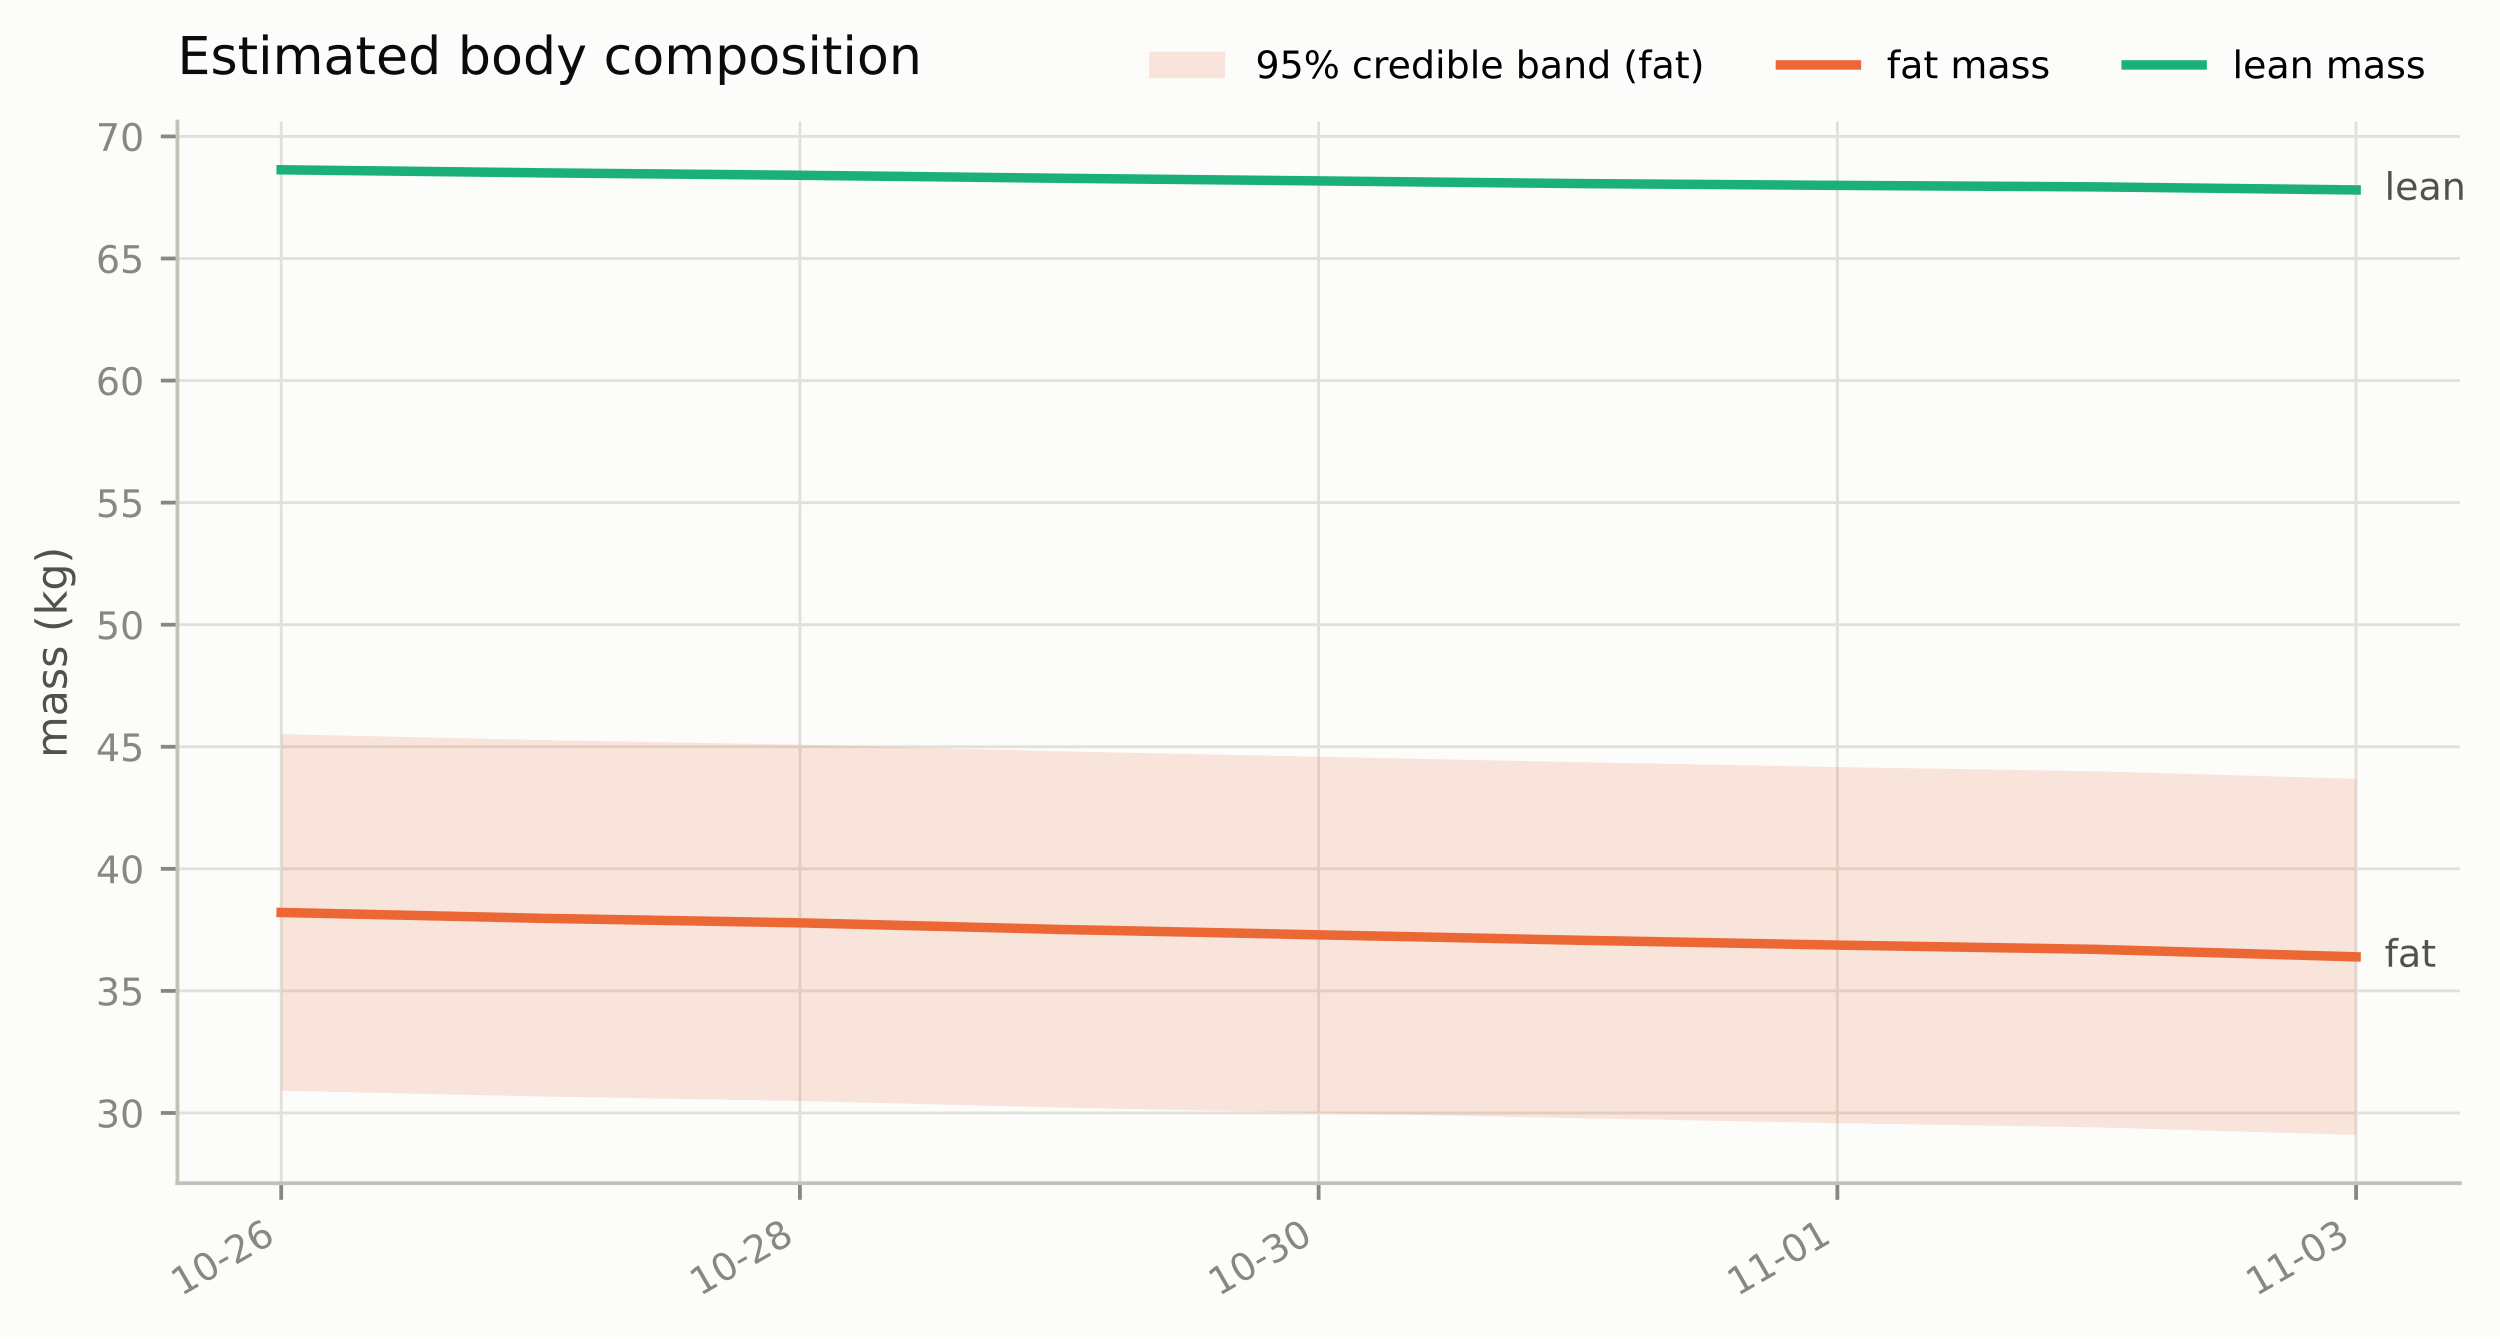
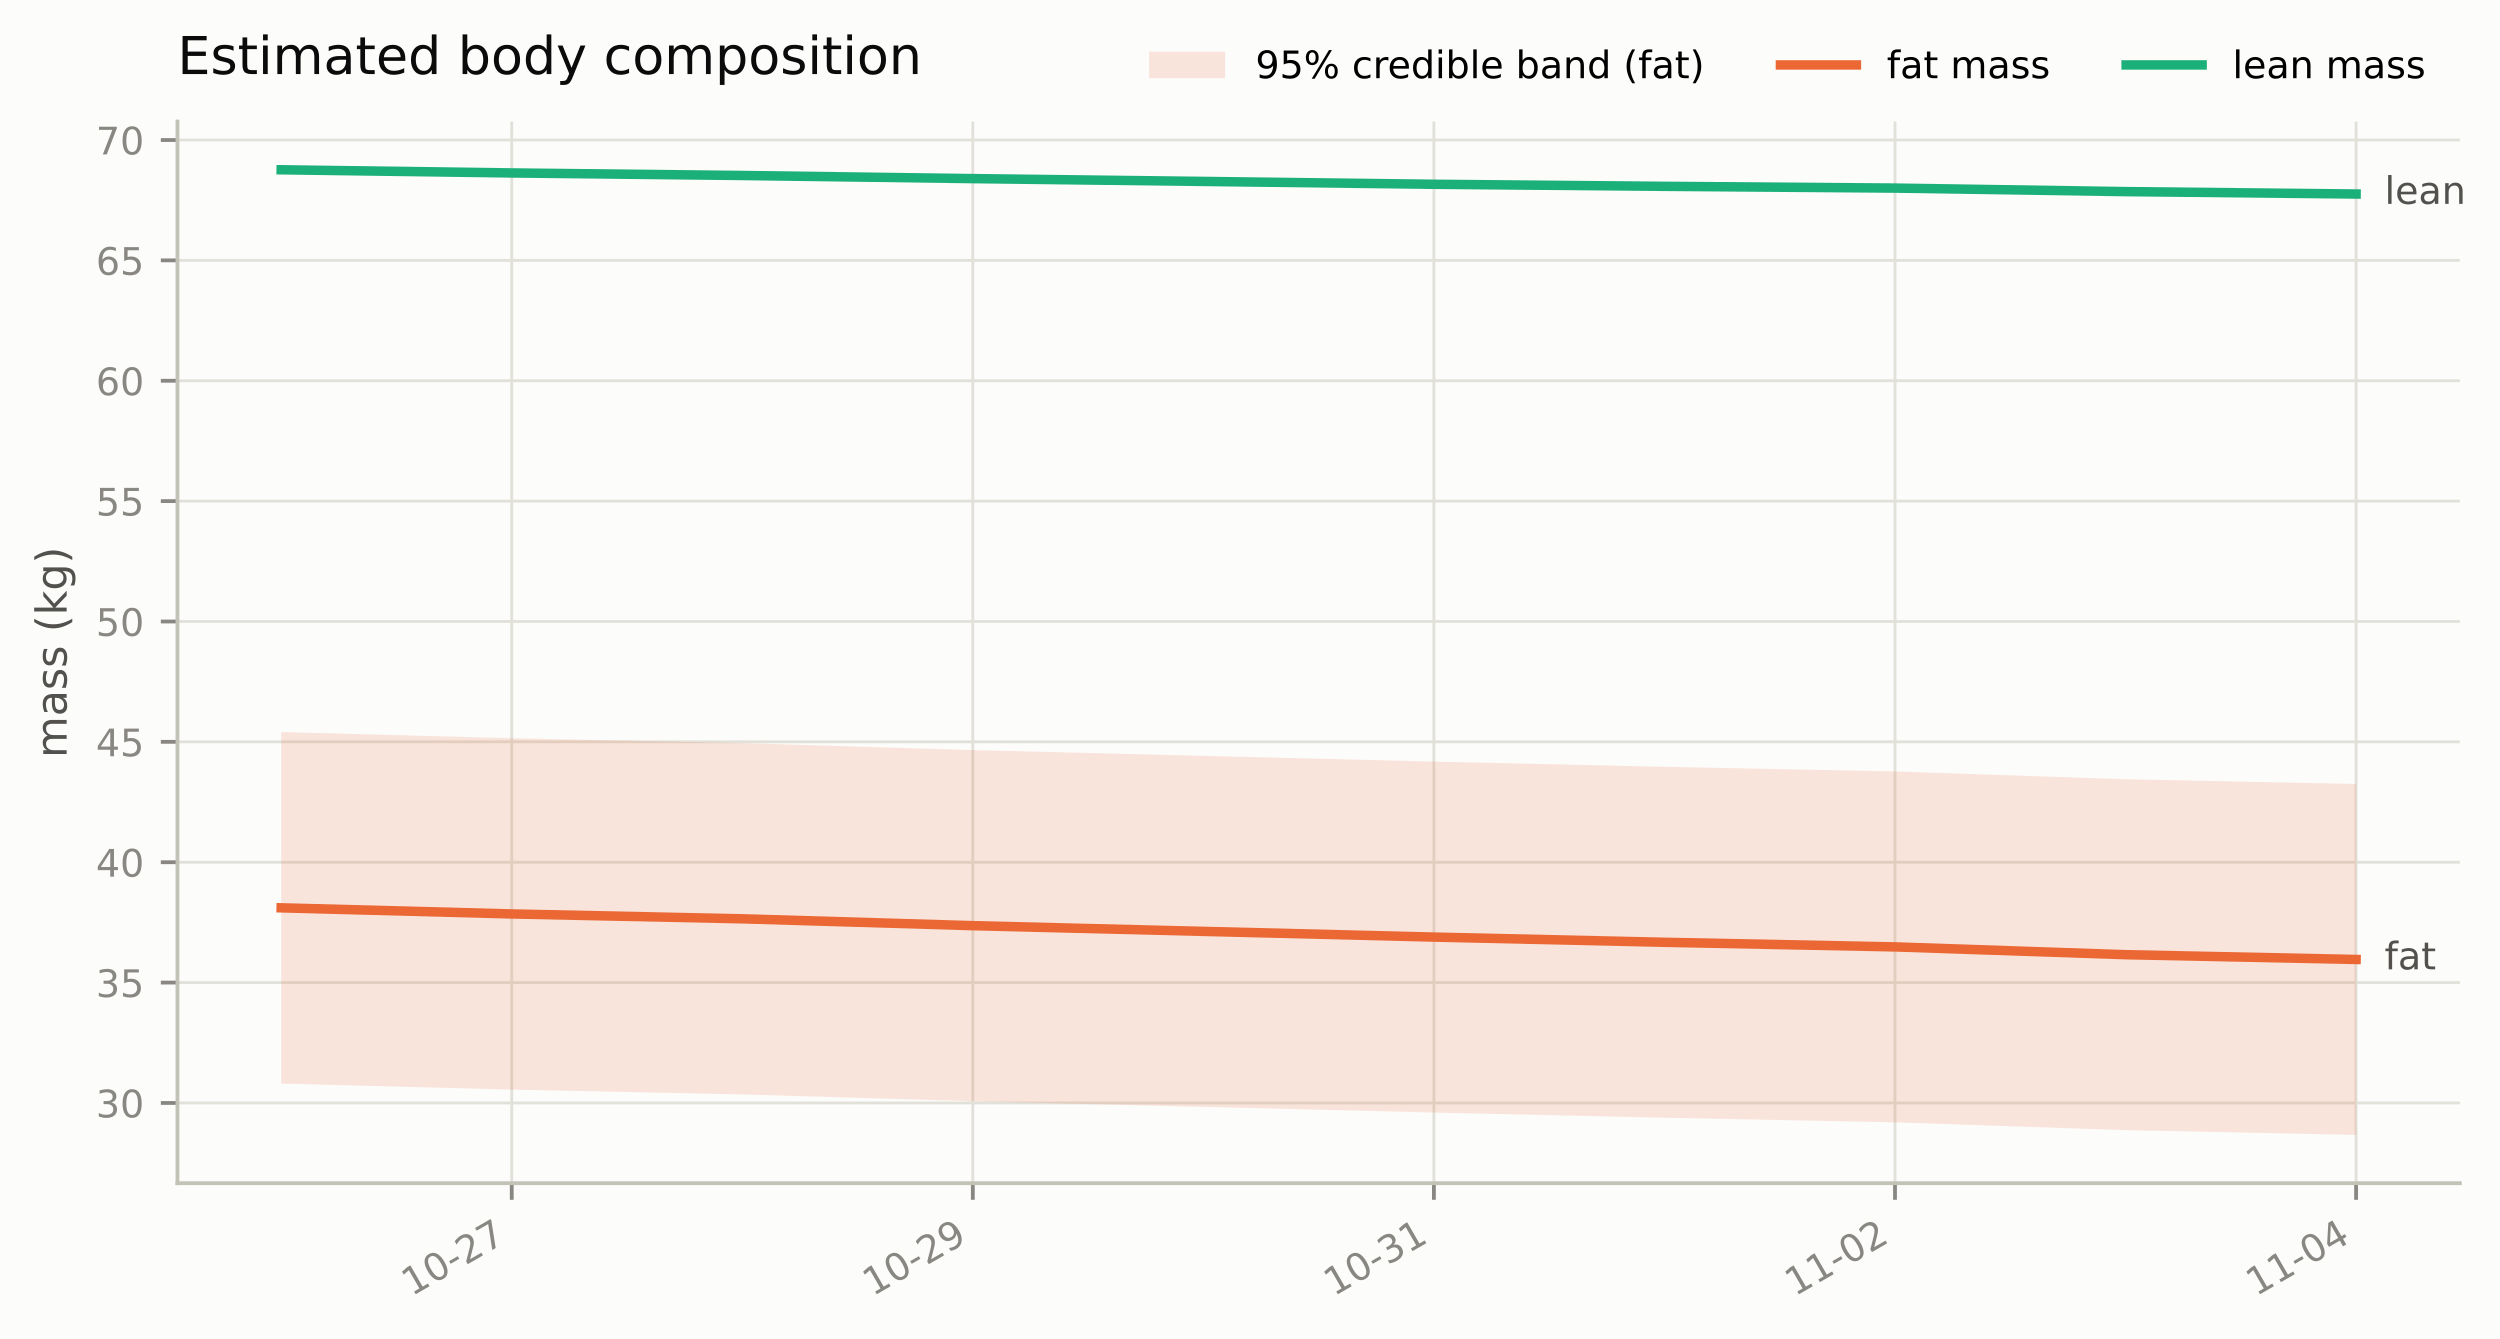
<svg xmlns="http://www.w3.org/2000/svg" xmlns:xlink="http://www.w3.org/1999/xlink" width="526.643pt" height="282pt" viewBox="0 0 526.643 282" version="1.1">
  <defs>
    <style type="text/css">*{stroke-linejoin: round; stroke-linecap: butt}</style>
  </defs>
  <g id="figure_1">
    <g id="patch_1">
      <path d="M 0 282  L 526.643 282  L 526.643 0  L 0 0  z " style="fill: #fcfcfb" />
    </g>
    <g id="axes_1">
      <g id="patch_2">
        <path d="M 37.381 249.248  L 518.18 249.248  L 518.18 25.601  L 37.381 25.601  z " style="fill: #fcfcfb" />
      </g>
      <g id="matplotlib.axis_1">
        <g id="xtick_1">
          <g id="line2d_1">
-             <path d="M 59.235 249.248  L 59.235 25.601  " clip-path="url(#pd68608f9c1)" style="fill: none; stroke: #e1e0d9; stroke-width: 0.6; stroke-linecap: square" />
+             <path d="M 107.801 249.248  L 107.801 25.601  " clip-path="url(#p825ac69d52)" style="fill: none; stroke: #e1e0d9; stroke-width: 0.6; stroke-linecap: square" />
          </g>
          <g id="line2d_2">
            <defs>
-               <path id="mac7687c126" d="M 0 0  L 0 3.5  " style="stroke: #898781; stroke-width: 0.8" />
+               <path id="m55d4fa078a" d="M 0 0  L 0 3.5  " style="stroke: #898781; stroke-width: 0.8" />
            </defs>
            <g>
-               <use xlink:href="#mac7687c126" x="59.235" y="249.248" style="fill: #898781; stroke: #898781; stroke-width: 0.8" />
+               <use xlink:href="#m55d4fa078a" x="107.801" y="249.248" style="fill: #898781; stroke: #898781; stroke-width: 0.8" />
            </g>
          </g>
          <g id="text_1">
-             <g style="fill: #898781" transform="translate(38.14245 273.1351) rotate(-30) scale(0.08 -0.08)">
+             <g style="fill: #898781" transform="translate(86.70807 273.1351) rotate(-30) scale(0.08 -0.08)">
              <defs>
                <path id="DejaVuSans-14" d="M 794 531  L 1825 531  L 1825 4091  L 703 3866  L 703 4441  L 1819 4666  L 2450 4666  L 2450 531  L 3481 531  L 3481 0  L 794 0  L 794 531  z " transform="scale(0.015625)" />
                <path id="DejaVuSans-13" d="M 2034 4250  Q 1547 4250 1301 3770  Q 1056 3291 1056 2328  Q 1056 1369 1301 889  Q 1547 409 2034 409  Q 2525 409 2770 889  Q 3016 1369 3016 2328  Q 3016 3291 2770 3770  Q 2525 4250 2034 4250  z M 2034 4750  Q 2819 4750 3233 4129  Q 3647 3509 3647 2328  Q 3647 1150 3233 529  Q 2819 -91 2034 -91  Q 1250 -91 836 529  Q 422 1150 422 2328  Q 422 3509 836 4129  Q 1250 4750 2034 4750  z " transform="scale(0.015625)" />
                <path id="DejaVuSans-10" d="M 313 2009  L 1997 2009  L 1997 1497  L 313 1497  L 313 2009  z " transform="scale(0.015625)" />
                <path id="DejaVuSans-15" d="M 1228 531  L 3431 531  L 3431 0  L 469 0  L 469 531  Q 828 903 1448 1529  Q 2069 2156 2228 2338  Q 2531 2678 2651 2914  Q 2772 3150 2772 3378  Q 2772 3750 2511 3984  Q 2250 4219 1831 4219  Q 1534 4219 1204 4116  Q 875 4013 500 3803  L 500 4441  Q 881 4594 1212 4672  Q 1544 4750 1819 4750  Q 2544 4750 2975 4387  Q 3406 4025 3406 3419  Q 3406 3131 3298 2873  Q 3191 2616 2906 2266  Q 2828 2175 2409 1742  Q 1991 1309 1228 531  z " transform="scale(0.015625)" />
-                 <path id="DejaVuSans-19" d="M 2113 2584  Q 1688 2584 1439 2293  Q 1191 2003 1191 1497  Q 1191 994 1439 701  Q 1688 409 2113 409  Q 2538 409 2786 701  Q 3034 994 3034 1497  Q 3034 2003 2786 2293  Q 2538 2584 2113 2584  z M 3366 4563  L 3366 3988  Q 3128 4100 2886 4159  Q 2644 4219 2406 4219  Q 1781 4219 1451 3797  Q 1122 3375 1075 2522  Q 1259 2794 1537 2939  Q 1816 3084 2150 3084  Q 2853 3084 3261 2657  Q 3669 2231 3669 1497  Q 3669 778 3244 343  Q 2819 -91 2113 -91  Q 1303 -91 875 529  Q 447 1150 447 2328  Q 447 3434 972 4092  Q 1497 4750 2381 4750  Q 2619 4750 2861 4703  Q 3103 4656 3366 4563  z " transform="scale(0.015625)" />
+                 <path id="DejaVuSans-1a" d="M 525 4666  L 3525 4666  L 3525 4397  L 1831 0  L 1172 0  L 2766 4134  L 525 4134  L 525 4666  z " transform="scale(0.015625)" />
              </defs>
              <use xlink:href="#DejaVuSans-14" />
              <use xlink:href="#DejaVuSans-13" transform="translate(63.625 0)" />
              <use xlink:href="#DejaVuSans-10" transform="translate(127.25 0)" />
              <use xlink:href="#DejaVuSans-15" transform="translate(163.3281 0)" />
-               <use xlink:href="#DejaVuSans-19" transform="translate(226.9531 0)" />
+               <use xlink:href="#DejaVuSans-1a" transform="translate(226.9531 0)" />
            </g>
          </g>
        </g>
        <g id="xtick_2">
          <g id="line2d_3">
-             <path d="M 168.508 249.248  L 168.508 25.601  " clip-path="url(#pd68608f9c1)" style="fill: none; stroke: #e1e0d9; stroke-width: 0.6; stroke-linecap: square" />
+             <path d="M 204.932 249.248  L 204.932 25.601  " clip-path="url(#p825ac69d52)" style="fill: none; stroke: #e1e0d9; stroke-width: 0.6; stroke-linecap: square" />
          </g>
          <g id="line2d_4">
            <g>
-               <use xlink:href="#mac7687c126" x="168.508" y="249.248" style="fill: #898781; stroke: #898781; stroke-width: 0.8" />
+               <use xlink:href="#m55d4fa078a" x="204.932" y="249.248" style="fill: #898781; stroke: #898781; stroke-width: 0.8" />
            </g>
          </g>
          <g id="text_2">
-             <g style="fill: #898781" transform="translate(147.4151 273.1351) rotate(-30) scale(0.08 -0.08)">
-               <defs>
-                 <path id="DejaVuSans-1b" d="M 2034 2216  Q 1584 2216 1326 1975  Q 1069 1734 1069 1313  Q 1069 891 1326 650  Q 1584 409 2034 409  Q 2484 409 2743 651  Q 3003 894 3003 1313  Q 3003 1734 2745 1975  Q 2488 2216 2034 2216  z M 1403 2484  Q 997 2584 770 2862  Q 544 3141 544 3541  Q 544 4100 942 4425  Q 1341 4750 2034 4750  Q 2731 4750 3128 4425  Q 3525 4100 3525 3541  Q 3525 3141 3298 2862  Q 3072 2584 2669 2484  Q 3125 2378 3379 2068  Q 3634 1759 3634 1313  Q 3634 634 3220 271  Q 2806 -91 2034 -91  Q 1263 -91 848 271  Q 434 634 434 1313  Q 434 1759 690 2068  Q 947 2378 1403 2484  z M 1172 3481  Q 1172 3119 1398 2916  Q 1625 2713 2034 2713  Q 2441 2713 2670 2916  Q 2900 3119 2900 3481  Q 2900 3844 2670 4047  Q 2441 4250 2034 4250  Q 1625 4250 1398 4047  Q 1172 3844 1172 3481  z " transform="scale(0.015625)" />
+             <g style="fill: #898781" transform="translate(183.8393 273.1351) rotate(-30) scale(0.08 -0.08)">
+               <defs>
+                 <path id="DejaVuSans-1c" d="M 703 97  L 703 672  Q 941 559 1184 500  Q 1428 441 1663 441  Q 2288 441 2617 861  Q 2947 1281 2994 2138  Q 2813 1869 2534 1725  Q 2256 1581 1919 1581  Q 1219 1581 811 2004  Q 403 2428 403 3163  Q 403 3881 828 4315  Q 1253 4750 1959 4750  Q 2769 4750 3195 4129  Q 3622 3509 3622 2328  Q 3622 1225 3098 567  Q 2575 -91 1691 -91  Q 1453 -91 1209 -44  Q 966 3 703 97  z M 1959 2075  Q 2384 2075 2632 2365  Q 2881 2656 2881 3163  Q 2881 3666 2632 3958  Q 2384 4250 1959 4250  Q 1534 4250 1286 3958  Q 1038 3666 1038 3163  Q 1038 2656 1286 2365  Q 1534 2075 1959 2075  z " transform="scale(0.015625)" />
              </defs>
              <use xlink:href="#DejaVuSans-14" />
              <use xlink:href="#DejaVuSans-13" transform="translate(63.625 0)" />
              <use xlink:href="#DejaVuSans-10" transform="translate(127.25 0)" />
              <use xlink:href="#DejaVuSans-15" transform="translate(163.3281 0)" />
-               <use xlink:href="#DejaVuSans-1b" transform="translate(226.9531 0)" />
+               <use xlink:href="#DejaVuSans-1c" transform="translate(226.9531 0)" />
            </g>
          </g>
        </g>
        <g id="xtick_3">
          <g id="line2d_5">
-             <path d="M 277.781 249.248  L 277.781 25.601  " clip-path="url(#pd68608f9c1)" style="fill: none; stroke: #e1e0d9; stroke-width: 0.6; stroke-linecap: square" />
+             <path d="M 302.063 249.248  L 302.063 25.601  " clip-path="url(#p825ac69d52)" style="fill: none; stroke: #e1e0d9; stroke-width: 0.6; stroke-linecap: square" />
          </g>
          <g id="line2d_6">
            <g>
-               <use xlink:href="#mac7687c126" x="277.781" y="249.248" style="fill: #898781; stroke: #898781; stroke-width: 0.8" />
+               <use xlink:href="#m55d4fa078a" x="302.063" y="249.248" style="fill: #898781; stroke: #898781; stroke-width: 0.8" />
            </g>
          </g>
          <g id="text_3">
-             <g style="fill: #898781" transform="translate(256.6877 273.1351) rotate(-30) scale(0.08 -0.08)">
+             <g style="fill: #898781" transform="translate(280.9706 273.1351) rotate(-30) scale(0.08 -0.08)">
              <defs>
                <path id="DejaVuSans-16" d="M 2597 2516  Q 3050 2419 3304 2112  Q 3559 1806 3559 1356  Q 3559 666 3084 287  Q 2609 -91 1734 -91  Q 1441 -91 1130 -33  Q 819 25 488 141  L 488 750  Q 750 597 1062 519  Q 1375 441 1716 441  Q 2309 441 2620 675  Q 2931 909 2931 1356  Q 2931 1769 2642 2001  Q 2353 2234 1838 2234  L 1294 2234  L 1294 2753  L 1863 2753  Q 2328 2753 2575 2939  Q 2822 3125 2822 3475  Q 2822 3834 2567 4026  Q 2313 4219 1838 4219  Q 1578 4219 1281 4162  Q 984 4106 628 3988  L 628 4550  Q 988 4650 1302 4700  Q 1616 4750 1894 4750  Q 2613 4750 3031 4423  Q 3450 4097 3450 3541  Q 3450 3153 3228 2886  Q 3006 2619 2597 2516  z " transform="scale(0.015625)" />
              </defs>
              <use xlink:href="#DejaVuSans-14" />
              <use xlink:href="#DejaVuSans-13" transform="translate(63.625 0)" />
              <use xlink:href="#DejaVuSans-10" transform="translate(127.25 0)" />
              <use xlink:href="#DejaVuSans-16" transform="translate(163.3281 0)" />
-               <use xlink:href="#DejaVuSans-13" transform="translate(226.9531 0)" />
+               <use xlink:href="#DejaVuSans-14" transform="translate(226.9531 0)" />
            </g>
          </g>
        </g>
        <g id="xtick_4">
          <g id="line2d_7">
-             <path d="M 387.053 249.248  L 387.053 25.601  " clip-path="url(#pd68608f9c1)" style="fill: none; stroke: #e1e0d9; stroke-width: 0.6; stroke-linecap: square" />
+             <path d="M 399.195 249.248  L 399.195 25.601  " clip-path="url(#p825ac69d52)" style="fill: none; stroke: #e1e0d9; stroke-width: 0.6; stroke-linecap: square" />
          </g>
          <g id="line2d_8">
            <g>
-               <use xlink:href="#mac7687c126" x="387.053" y="249.248" style="fill: #898781; stroke: #898781; stroke-width: 0.8" />
+               <use xlink:href="#m55d4fa078a" x="399.195" y="249.248" style="fill: #898781; stroke: #898781; stroke-width: 0.8" />
            </g>
          </g>
          <g id="text_4">
-             <g style="fill: #898781" transform="translate(365.9604 273.1351) rotate(-30) scale(0.08 -0.08)">
+             <g style="fill: #898781" transform="translate(378.1018 273.1351) rotate(-30) scale(0.08 -0.08)">
              <use xlink:href="#DejaVuSans-14" />
              <use xlink:href="#DejaVuSans-14" transform="translate(63.625 0)" />
              <use xlink:href="#DejaVuSans-10" transform="translate(127.25 0)" />
              <use xlink:href="#DejaVuSans-13" transform="translate(163.3281 0)" />
-               <use xlink:href="#DejaVuSans-14" transform="translate(226.9531 0)" />
+               <use xlink:href="#DejaVuSans-15" transform="translate(226.9531 0)" />
            </g>
          </g>
        </g>
        <g id="xtick_5">
          <g id="line2d_9">
-             <path d="M 496.326 249.248  L 496.326 25.601  " clip-path="url(#pd68608f9c1)" style="fill: none; stroke: #e1e0d9; stroke-width: 0.6; stroke-linecap: square" />
+             <path d="M 496.326 249.248  L 496.326 25.601  " clip-path="url(#p825ac69d52)" style="fill: none; stroke: #e1e0d9; stroke-width: 0.6; stroke-linecap: square" />
          </g>
          <g id="line2d_10">
            <g>
-               <use xlink:href="#mac7687c126" x="496.326" y="249.248" style="fill: #898781; stroke: #898781; stroke-width: 0.8" />
+               <use xlink:href="#m55d4fa078a" x="496.326" y="249.248" style="fill: #898781; stroke: #898781; stroke-width: 0.8" />
            </g>
          </g>
          <g id="text_5">
            <g style="fill: #898781" transform="translate(475.233 273.1351) rotate(-30) scale(0.08 -0.08)">
+               <defs>
+                 <path id="DejaVuSans-17" d="M 2419 4116  L 825 1625  L 2419 1625  L 2419 4116  z M 2253 4666  L 3047 4666  L 3047 1625  L 3713 1625  L 3713 1100  L 3047 1100  L 3047 0  L 2419 0  L 2419 1100  L 313 1100  L 313 1709  L 2253 4666  z " transform="scale(0.015625)" />
+               </defs>
              <use xlink:href="#DejaVuSans-14" />
              <use xlink:href="#DejaVuSans-14" transform="translate(63.625 0)" />
              <use xlink:href="#DejaVuSans-10" transform="translate(127.25 0)" />
              <use xlink:href="#DejaVuSans-13" transform="translate(163.3281 0)" />
-               <use xlink:href="#DejaVuSans-16" transform="translate(226.9531 0)" />
+               <use xlink:href="#DejaVuSans-17" transform="translate(226.9531 0)" />
            </g>
          </g>
        </g>
      </g>
      <g id="matplotlib.axis_2">
        <g id="ytick_1">
          <g id="line2d_11">
-             <path d="M 37.381 234.449  L 518.18 234.449  " clip-path="url(#pd68608f9c1)" style="fill: none; stroke: #e1e0d9; stroke-width: 0.6; stroke-linecap: square" />
+             <path d="M 37.381 232.344  L 518.18 232.344  " clip-path="url(#p825ac69d52)" style="fill: none; stroke: #e1e0d9; stroke-width: 0.6; stroke-linecap: square" />
          </g>
          <g id="line2d_12">
            <defs>
-               <path id="md262468c4c" d="M 0 0  L -3.5 0  " style="stroke: #898781; stroke-width: 0.8" />
+               <path id="m46caca49f3" d="M 0 0  L -3.5 0  " style="stroke: #898781; stroke-width: 0.8" />
            </defs>
            <g>
-               <use xlink:href="#md262468c4c" x="37.381" y="234.449" style="fill: #898781; stroke: #898781; stroke-width: 0.8" />
+               <use xlink:href="#m46caca49f3" x="37.381" y="232.344" style="fill: #898781; stroke: #898781; stroke-width: 0.8" />
            </g>
          </g>
          <g id="text_6">
-             <g style="fill: #898781" transform="translate(20.2007 237.4883) scale(0.08 -0.08)">
+             <g style="fill: #898781" transform="translate(20.2007 235.3831) scale(0.08 -0.08)">
              <use xlink:href="#DejaVuSans-16" />
              <use xlink:href="#DejaVuSans-13" transform="translate(63.625 0)" />
            </g>
          </g>
        </g>
        <g id="ytick_2">
          <g id="line2d_13">
-             <path d="M 37.381 208.735  L 518.18 208.735  " clip-path="url(#pd68608f9c1)" style="fill: none; stroke: #e1e0d9; stroke-width: 0.6; stroke-linecap: square" />
+             <path d="M 37.381 206.988  L 518.18 206.988  " clip-path="url(#p825ac69d52)" style="fill: none; stroke: #e1e0d9; stroke-width: 0.6; stroke-linecap: square" />
          </g>
          <g id="line2d_14">
            <g>
-               <use xlink:href="#md262468c4c" x="37.381" y="208.735" style="fill: #898781; stroke: #898781; stroke-width: 0.8" />
+               <use xlink:href="#m46caca49f3" x="37.381" y="206.988" style="fill: #898781; stroke: #898781; stroke-width: 0.8" />
            </g>
          </g>
          <g id="text_7">
-             <g style="fill: #898781" transform="translate(20.2007 211.7744) scale(0.08 -0.08)">
+             <g style="fill: #898781" transform="translate(20.2007 210.0267) scale(0.08 -0.08)">
              <defs>
                <path id="DejaVuSans-18" d="M 691 4666  L 3169 4666  L 3169 4134  L 1269 4134  L 1269 2991  Q 1406 3038 1543 3061  Q 1681 3084 1819 3084  Q 2600 3084 3056 2656  Q 3513 2228 3513 1497  Q 3513 744 3044 326  Q 2575 -91 1722 -91  Q 1428 -91 1123 -41  Q 819 9 494 109  L 494 744  Q 775 591 1075 516  Q 1375 441 1709 441  Q 2250 441 2565 725  Q 2881 1009 2881 1497  Q 2881 1984 2565 2268  Q 2250 2553 1709 2553  Q 1456 2553 1204 2497  Q 953 2441 691 2322  L 691 4666  z " transform="scale(0.015625)" />
              </defs>
              <use xlink:href="#DejaVuSans-16" />
              <use xlink:href="#DejaVuSans-18" transform="translate(63.625 0)" />
            </g>
          </g>
        </g>
        <g id="ytick_3">
          <g id="line2d_15">
-             <path d="M 37.381 183.021  L 518.18 183.021  " clip-path="url(#pd68608f9c1)" style="fill: none; stroke: #e1e0d9; stroke-width: 0.6; stroke-linecap: square" />
+             <path d="M 37.381 181.631  L 518.18 181.631  " clip-path="url(#p825ac69d52)" style="fill: none; stroke: #e1e0d9; stroke-width: 0.6; stroke-linecap: square" />
          </g>
          <g id="line2d_16">
            <g>
-               <use xlink:href="#md262468c4c" x="37.381" y="183.021" style="fill: #898781; stroke: #898781; stroke-width: 0.8" />
+               <use xlink:href="#m46caca49f3" x="37.381" y="181.631" style="fill: #898781; stroke: #898781; stroke-width: 0.8" />
            </g>
          </g>
          <g id="text_8">
-             <g style="fill: #898781" transform="translate(20.2007 186.0604) scale(0.08 -0.08)">
-               <defs>
-                 <path id="DejaVuSans-17" d="M 2419 4116  L 825 1625  L 2419 1625  L 2419 4116  z M 2253 4666  L 3047 4666  L 3047 1625  L 3713 1625  L 3713 1100  L 3047 1100  L 3047 0  L 2419 0  L 2419 1100  L 313 1100  L 313 1709  L 2253 4666  z " transform="scale(0.015625)" />
-               </defs>
+             <g style="fill: #898781" transform="translate(20.2007 184.6703) scale(0.08 -0.08)">
              <use xlink:href="#DejaVuSans-17" />
              <use xlink:href="#DejaVuSans-13" transform="translate(63.625 0)" />
            </g>
          </g>
        </g>
        <g id="ytick_4">
          <g id="line2d_17">
-             <path d="M 37.381 157.307  L 518.18 157.307  " clip-path="url(#pd68608f9c1)" style="fill: none; stroke: #e1e0d9; stroke-width: 0.6; stroke-linecap: square" />
+             <path d="M 37.381 156.275  L 518.18 156.275  " clip-path="url(#p825ac69d52)" style="fill: none; stroke: #e1e0d9; stroke-width: 0.6; stroke-linecap: square" />
          </g>
          <g id="line2d_18">
            <g>
-               <use xlink:href="#md262468c4c" x="37.381" y="157.307" style="fill: #898781; stroke: #898781; stroke-width: 0.8" />
+               <use xlink:href="#m46caca49f3" x="37.381" y="156.275" style="fill: #898781; stroke: #898781; stroke-width: 0.8" />
            </g>
          </g>
          <g id="text_9">
-             <g style="fill: #898781" transform="translate(20.2007 160.3465) scale(0.08 -0.08)">
+             <g style="fill: #898781" transform="translate(20.2007 159.3138) scale(0.08 -0.08)">
              <use xlink:href="#DejaVuSans-17" />
              <use xlink:href="#DejaVuSans-18" transform="translate(63.625 0)" />
            </g>
          </g>
        </g>
        <g id="ytick_5">
          <g id="line2d_19">
-             <path d="M 37.381 131.594  L 518.18 131.594  " clip-path="url(#pd68608f9c1)" style="fill: none; stroke: #e1e0d9; stroke-width: 0.6; stroke-linecap: square" />
+             <path d="M 37.381 130.918  L 518.18 130.918  " clip-path="url(#p825ac69d52)" style="fill: none; stroke: #e1e0d9; stroke-width: 0.6; stroke-linecap: square" />
          </g>
          <g id="line2d_20">
            <g>
-               <use xlink:href="#md262468c4c" x="37.381" y="131.594" style="fill: #898781; stroke: #898781; stroke-width: 0.8" />
+               <use xlink:href="#m46caca49f3" x="37.381" y="130.918" style="fill: #898781; stroke: #898781; stroke-width: 0.8" />
            </g>
          </g>
          <g id="text_10">
-             <g style="fill: #898781" transform="translate(20.2007 134.6326) scale(0.08 -0.08)">
+             <g style="fill: #898781" transform="translate(20.2007 133.9574) scale(0.08 -0.08)">
              <use xlink:href="#DejaVuSans-18" />
              <use xlink:href="#DejaVuSans-13" transform="translate(63.625 0)" />
            </g>
          </g>
        </g>
        <g id="ytick_6">
          <g id="line2d_21">
-             <path d="M 37.381 105.88  L 518.18 105.88  " clip-path="url(#pd68608f9c1)" style="fill: none; stroke: #e1e0d9; stroke-width: 0.6; stroke-linecap: square" />
+             <path d="M 37.381 105.562  L 518.18 105.562  " clip-path="url(#p825ac69d52)" style="fill: none; stroke: #e1e0d9; stroke-width: 0.6; stroke-linecap: square" />
          </g>
          <g id="line2d_22">
            <g>
-               <use xlink:href="#md262468c4c" x="37.381" y="105.88" style="fill: #898781; stroke: #898781; stroke-width: 0.8" />
+               <use xlink:href="#m46caca49f3" x="37.381" y="105.562" style="fill: #898781; stroke: #898781; stroke-width: 0.8" />
            </g>
          </g>
          <g id="text_11">
-             <g style="fill: #898781" transform="translate(20.2007 108.9186) scale(0.08 -0.08)">
+             <g style="fill: #898781" transform="translate(20.2007 108.601) scale(0.08 -0.08)">
              <use xlink:href="#DejaVuSans-18" />
              <use xlink:href="#DejaVuSans-18" transform="translate(63.625 0)" />
            </g>
          </g>
        </g>
        <g id="ytick_7">
          <g id="line2d_23">
-             <path d="M 37.381 80.166  L 518.18 80.166  " clip-path="url(#pd68608f9c1)" style="fill: none; stroke: #e1e0d9; stroke-width: 0.6; stroke-linecap: square" />
+             <path d="M 37.381 80.206  L 518.18 80.206  " clip-path="url(#p825ac69d52)" style="fill: none; stroke: #e1e0d9; stroke-width: 0.6; stroke-linecap: square" />
          </g>
          <g id="line2d_24">
            <g>
-               <use xlink:href="#md262468c4c" x="37.381" y="80.166" style="fill: #898781; stroke: #898781; stroke-width: 0.8" />
+               <use xlink:href="#m46caca49f3" x="37.381" y="80.206" style="fill: #898781; stroke: #898781; stroke-width: 0.8" />
            </g>
          </g>
          <g id="text_12">
-             <g style="fill: #898781" transform="translate(20.2007 83.20468) scale(0.08 -0.08)">
+             <g style="fill: #898781" transform="translate(20.2007 83.24458) scale(0.08 -0.08)">
+               <defs>
+                 <path id="DejaVuSans-19" d="M 2113 2584  Q 1688 2584 1439 2293  Q 1191 2003 1191 1497  Q 1191 994 1439 701  Q 1688 409 2113 409  Q 2538 409 2786 701  Q 3034 994 3034 1497  Q 3034 2003 2786 2293  Q 2538 2584 2113 2584  z M 3366 4563  L 3366 3988  Q 3128 4100 2886 4159  Q 2644 4219 2406 4219  Q 1781 4219 1451 3797  Q 1122 3375 1075 2522  Q 1259 2794 1537 2939  Q 1816 3084 2150 3084  Q 2853 3084 3261 2657  Q 3669 2231 3669 1497  Q 3669 778 3244 343  Q 2819 -91 2113 -91  Q 1303 -91 875 529  Q 447 1150 447 2328  Q 447 3434 972 4092  Q 1497 4750 2381 4750  Q 2619 4750 2861 4703  Q 3103 4656 3366 4563  z " transform="scale(0.015625)" />
+               </defs>
              <use xlink:href="#DejaVuSans-19" />
              <use xlink:href="#DejaVuSans-13" transform="translate(63.625 0)" />
            </g>
          </g>
        </g>
        <g id="ytick_8">
          <g id="line2d_25">
-             <path d="M 37.381 54.452  L 518.18 54.452  " clip-path="url(#pd68608f9c1)" style="fill: none; stroke: #e1e0d9; stroke-width: 0.6; stroke-linecap: square" />
+             <path d="M 37.381 54.849  L 518.18 54.849  " clip-path="url(#p825ac69d52)" style="fill: none; stroke: #e1e0d9; stroke-width: 0.6; stroke-linecap: square" />
          </g>
          <g id="line2d_26">
            <g>
-               <use xlink:href="#md262468c4c" x="37.381" y="54.452" style="fill: #898781; stroke: #898781; stroke-width: 0.8" />
+               <use xlink:href="#m46caca49f3" x="37.381" y="54.849" style="fill: #898781; stroke: #898781; stroke-width: 0.8" />
            </g>
          </g>
          <g id="text_13">
-             <g style="fill: #898781" transform="translate(20.2007 57.49074) scale(0.08 -0.08)">
+             <g style="fill: #898781" transform="translate(20.2007 57.88815) scale(0.08 -0.08)">
              <use xlink:href="#DejaVuSans-19" />
              <use xlink:href="#DejaVuSans-18" transform="translate(63.625 0)" />
            </g>
          </g>
        </g>
        <g id="ytick_9">
          <g id="line2d_27">
-             <path d="M 37.381 28.738  L 518.18 28.738  " clip-path="url(#pd68608f9c1)" style="fill: none; stroke: #e1e0d9; stroke-width: 0.6; stroke-linecap: square" />
+             <path d="M 37.381 29.493  L 518.18 29.493  " clip-path="url(#p825ac69d52)" style="fill: none; stroke: #e1e0d9; stroke-width: 0.6; stroke-linecap: square" />
          </g>
          <g id="line2d_28">
            <g>
-               <use xlink:href="#md262468c4c" x="37.381" y="28.738" style="fill: #898781; stroke: #898781; stroke-width: 0.8" />
+               <use xlink:href="#m46caca49f3" x="37.381" y="29.493" style="fill: #898781; stroke: #898781; stroke-width: 0.8" />
            </g>
          </g>
          <g id="text_14">
-             <g style="fill: #898781" transform="translate(20.2007 31.7768) scale(0.08 -0.08)">
-               <defs>
-                 <path id="DejaVuSans-1a" d="M 525 4666  L 3525 4666  L 3525 4397  L 1831 0  L 1172 0  L 2766 4134  L 525 4134  L 525 4666  z " transform="scale(0.015625)" />
-               </defs>
+             <g style="fill: #898781" transform="translate(20.2007 32.53173) scale(0.08 -0.08)">
              <use xlink:href="#DejaVuSans-1a" />
              <use xlink:href="#DejaVuSans-13" transform="translate(63.625 0)" />
            </g>
          </g>
        </g>
        <g id="text_15">
          <g style="fill: #52514e" transform="translate(14.03859 159.6579) rotate(-90) scale(0.09 -0.09)">
            <defs>
              <path id="DejaVuSans-50" d="M 3328 2828  Q 3544 3216 3844 3400  Q 4144 3584 4550 3584  Q 5097 3584 5394 3201  Q 5691 2819 5691 2113  L 5691 0  L 5113 0  L 5113 2094  Q 5113 2597 4934 2840  Q 4756 3084 4391 3084  Q 3944 3084 3684 2787  Q 3425 2491 3425 1978  L 3425 0  L 2847 0  L 2847 2094  Q 2847 2600 2669 2842  Q 2491 3084 2119 3084  Q 1678 3084 1418 2786  Q 1159 2488 1159 1978  L 1159 0  L 581 0  L 581 3500  L 1159 3500  L 1159 2956  Q 1356 3278 1631 3431  Q 1906 3584 2284 3584  Q 2666 3584 2933 3390  Q 3200 3197 3328 2828  z " transform="scale(0.015625)" />
              <path id="DejaVuSans-44" d="M 2194 1759  Q 1497 1759 1228 1600  Q 959 1441 959 1056  Q 959 750 1161 570  Q 1363 391 1709 391  Q 2188 391 2477 730  Q 2766 1069 2766 1631  L 2766 1759  L 2194 1759  z M 3341 1997  L 3341 0  L 2766 0  L 2766 531  Q 2569 213 2275 61  Q 1981 -91 1556 -91  Q 1019 -91 701 211  Q 384 513 384 1019  Q 384 1609 779 1909  Q 1175 2209 1959 2209  L 2766 2209  L 2766 2266  Q 2766 2663 2505 2880  Q 2244 3097 1772 3097  Q 1472 3097 1187 3025  Q 903 2953 641 2809  L 641 3341  Q 956 3463 1253 3523  Q 1550 3584 1831 3584  Q 2591 3584 2966 3190  Q 3341 2797 3341 1997  z " transform="scale(0.015625)" />
              <path id="DejaVuSans-56" d="M 2834 3397  L 2834 2853  Q 2591 2978 2328 3040  Q 2066 3103 1784 3103  Q 1356 3103 1142 2972  Q 928 2841 928 2578  Q 928 2378 1081 2264  Q 1234 2150 1697 2047  L 1894 2003  Q 2506 1872 2764 1633  Q 3022 1394 3022 966  Q 3022 478 2636 193  Q 2250 -91 1575 -91  Q 1294 -91 989 -36  Q 684 19 347 128  L 347 722  Q 666 556 975 473  Q 1284 391 1588 391  Q 1994 391 2212 530  Q 2431 669 2431 922  Q 2431 1156 2273 1281  Q 2116 1406 1581 1522  L 1381 1569  Q 847 1681 609 1914  Q 372 2147 372 2553  Q 372 3047 722 3315  Q 1072 3584 1716 3584  Q 2034 3584 2315 3537  Q 2597 3491 2834 3397  z " transform="scale(0.015625)" />
              <path id="DejaVuSans-3" transform="scale(0.015625)" />
              <path id="DejaVuSans-b" d="M 1984 4856  Q 1566 4138 1362 3434  Q 1159 2731 1159 2009  Q 1159 1288 1364 580  Q 1569 -128 1984 -844  L 1484 -844  Q 1016 -109 783 600  Q 550 1309 550 2009  Q 550 2706 781 3412  Q 1013 4119 1484 4856  L 1984 4856  z " transform="scale(0.015625)" />
              <path id="DejaVuSans-4e" d="M 581 4863  L 1159 4863  L 1159 1991  L 2875 3500  L 3609 3500  L 1753 1863  L 3688 0  L 2938 0  L 1159 1709  L 1159 0  L 581 0  L 581 4863  z " transform="scale(0.015625)" />
              <path id="DejaVuSans-4a" d="M 2906 1791  Q 2906 2416 2648 2759  Q 2391 3103 1925 3103  Q 1463 3103 1205 2759  Q 947 2416 947 1791  Q 947 1169 1205 825  Q 1463 481 1925 481  Q 2391 481 2648 825  Q 2906 1169 2906 1791  z M 3481 434  Q 3481 -459 3084 -895  Q 2688 -1331 1869 -1331  Q 1566 -1331 1297 -1286  Q 1028 -1241 775 -1147  L 775 -588  Q 1028 -725 1275 -790  Q 1522 -856 1778 -856  Q 2344 -856 2625 -561  Q 2906 -266 2906 331  L 2906 616  Q 2728 306 2450 153  Q 2172 0 1784 0  Q 1141 0 747 490  Q 353 981 353 1791  Q 353 2603 747 3093  Q 1141 3584 1784 3584  Q 2172 3584 2450 3431  Q 2728 3278 2906 2969  L 2906 3500  L 3481 3500  L 3481 434  z " transform="scale(0.015625)" />
              <path id="DejaVuSans-c" d="M 513 4856  L 1013 4856  Q 1481 4119 1714 3412  Q 1947 2706 1947 2009  Q 1947 1309 1714 600  Q 1481 -109 1013 -844  L 513 -844  Q 928 -128 1133 580  Q 1338 1288 1338 2009  Q 1338 2731 1133 3434  Q 928 4138 513 4856  z " transform="scale(0.015625)" />
            </defs>
            <use xlink:href="#DejaVuSans-50" />
            <use xlink:href="#DejaVuSans-44" transform="translate(97.40625 0)" />
            <use xlink:href="#DejaVuSans-56" transform="translate(158.6875 0)" />
            <use xlink:href="#DejaVuSans-56" transform="translate(210.7812 0)" />
            <use xlink:href="#DejaVuSans-3" transform="translate(262.875 0)" />
            <use xlink:href="#DejaVuSans-b" transform="translate(294.6562 0)" />
            <use xlink:href="#DejaVuSans-4e" transform="translate(333.6719 0)" />
            <use xlink:href="#DejaVuSans-4a" transform="translate(391.5781 0)" />
            <use xlink:href="#DejaVuSans-c" transform="translate(455.0625 0)" />
          </g>
        </g>
      </g>
      <g id="FillBetweenPolyCollection_1">
        <defs>
-           <path id="m892d5999ae" d="M 59.235 -127.343  L 59.235 -52.223  L 113.872 -51.012  L 168.508 -50.064  L 223.144 -48.688  L 277.781 -47.558  L 332.417 -46.424  L 387.053 -45.397  L 441.689 -44.495  L 496.326 -42.917  L 496.326 -117.945  L 496.326 -117.945  L 441.689 -119.519  L 387.053 -120.411  L 332.417 -121.438  L 277.781 -122.583  L 223.144 -123.729  L 168.508 -125.129  L 113.872 -126.098  L 59.235 -127.343  z " />
+           <path id="m0c4a6c0a24" d="M 59.235 -127.791  L 59.235 -53.729  L 107.801 -52.458  L 156.366 -51.448  L 204.932 -50.015  L 253.498 -48.824  L 302.063 -47.63  L 350.629 -46.537  L 399.195 -45.566  L 447.76 -43.926  L 496.326 -42.917  L 496.326 -116.846  L 496.326 -116.846  L 447.76 -117.847  L 399.195 -119.492  L 350.629 -120.461  L 302.063 -121.561  L 253.498 -122.773  L 204.932 -123.986  L 156.366 -125.448  L 107.801 -126.484  L 59.235 -127.791  z " />
        </defs>
-         <g clip-path="url(#pd68608f9c1)">
-           <use xlink:href="#m892d5999ae" x="0" y="282" style="fill: #eb6834; fill-opacity: 0.16" />
+         <g clip-path="url(#p825ac69d52)">
+           <use xlink:href="#m0c4a6c0a24" x="0" y="282" style="fill: #eb6834; fill-opacity: 0.16" />
        </g>
      </g>
      <g id="line2d_29">
-         <path d="M 59.235 192.217  L 113.872 193.445  L 168.508 194.403  L 223.144 195.791  L 277.781 196.929  L 332.417 198.068  L 387.053 199.095  L 441.689 199.992  L 496.326 201.568  " clip-path="url(#pd68608f9c1)" style="fill: none; stroke: #eb6834; stroke-width: 2; stroke-linecap: square" />
+         <path d="M 59.235 191.24  L 107.801 192.529  L 156.366 193.552  L 204.932 194.999  L 253.498 196.201  L 302.063 197.404  L 350.629 198.5  L 399.195 199.47  L 447.76 201.113  L 496.326 202.118  " clip-path="url(#p825ac69d52)" style="fill: none; stroke: #eb6834; stroke-width: 2; stroke-linecap: square" />
      </g>
      <g id="line2d_30">
-         <path d="M 59.235 35.766  L 113.872 36.407  L 168.508 36.925  L 223.144 37.55  L 277.781 38.108  L 332.417 38.669  L 387.053 39.052  L 441.689 39.369  L 496.326 40.014  " clip-path="url(#pd68608f9c1)" style="fill: none; stroke: #1baf7a; stroke-width: 2; stroke-linecap: square" />
+         <path d="M 59.235 35.766  L 107.801 36.431  L 156.366 36.969  L 204.932 37.626  L 253.498 38.217  L 302.063 38.819  L 350.629 39.253  L 399.195 39.622  L 447.76 40.364  L 496.326 40.87  " clip-path="url(#p825ac69d52)" style="fill: none; stroke: #1baf7a; stroke-width: 2; stroke-linecap: square" />
      </g>
      <g id="patch_3">
        <path d="M 37.381 249.248  L 37.381 25.601  " style="fill: none; stroke: #c3c2b7; stroke-width: 0.8; stroke-linejoin: miter; stroke-linecap: square" />
      </g>
      <g id="patch_4">
        <path d="M 37.381 249.248  L 518.18 249.248  " style="fill: none; stroke: #c3c2b7; stroke-width: 0.8; stroke-linejoin: miter; stroke-linecap: square" />
      </g>
      <g id="text_16">
-         <g style="fill: #52514e" transform="translate(502.3258 203.6467) scale(0.08 -0.08)">
+         <g style="fill: #52514e" transform="translate(502.3258 204.1963) scale(0.08 -0.08)">
          <defs>
            <path id="DejaVuSans-49" d="M 2375 4863  L 2375 4384  L 1825 4384  Q 1516 4384 1395 4259  Q 1275 4134 1275 3809  L 1275 3500  L 2222 3500  L 2222 3053  L 1275 3053  L 1275 0  L 697 0  L 697 3053  L 147 3053  L 147 3500  L 697 3500  L 697 3744  Q 697 4328 969 4595  Q 1241 4863 1831 4863  L 2375 4863  z " transform="scale(0.015625)" />
            <path id="DejaVuSans-57" d="M 1172 4494  L 1172 3500  L 2356 3500  L 2356 3053  L 1172 3053  L 1172 1153  Q 1172 725 1289 603  Q 1406 481 1766 481  L 2356 481  L 2356 0  L 1766 0  Q 1100 0 847 248  Q 594 497 594 1153  L 594 3053  L 172 3053  L 172 3500  L 594 3500  L 594 4494  L 1172 4494  z " transform="scale(0.015625)" />
          </defs>
          <use xlink:href="#DejaVuSans-49" />
          <use xlink:href="#DejaVuSans-44" transform="translate(35.20312 0)" />
          <use xlink:href="#DejaVuSans-57" transform="translate(96.48438 0)" />
        </g>
      </g>
      <g id="text_17">
-         <g style="fill: #52514e" transform="translate(502.3258 42.09283) scale(0.08 -0.08)">
+         <g style="fill: #52514e" transform="translate(502.3258 42.94893) scale(0.08 -0.08)">
          <defs>
            <path id="DejaVuSans-4f" d="M 603 4863  L 1178 4863  L 1178 0  L 603 0  L 603 4863  z " transform="scale(0.015625)" />
            <path id="DejaVuSans-48" d="M 3597 1894  L 3597 1613  L 953 1613  Q 991 1019 1311 708  Q 1631 397 2203 397  Q 2534 397 2845 478  Q 3156 559 3463 722  L 3463 178  Q 3153 47 2828 -22  Q 2503 -91 2169 -91  Q 1331 -91 842 396  Q 353 884 353 1716  Q 353 2575 817 3079  Q 1281 3584 2069 3584  Q 2775 3584 3186 3129  Q 3597 2675 3597 1894  z M 3022 2063  Q 3016 2534 2758 2815  Q 2500 3097 2075 3097  Q 1594 3097 1305 2825  Q 1016 2553 972 2059  L 3022 2063  z " transform="scale(0.015625)" />
            <path id="DejaVuSans-51" d="M 3513 2113  L 3513 0  L 2938 0  L 2938 2094  Q 2938 2591 2744 2837  Q 2550 3084 2163 3084  Q 1697 3084 1428 2787  Q 1159 2491 1159 1978  L 1159 0  L 581 0  L 581 3500  L 1159 3500  L 1159 2956  Q 1366 3272 1645 3428  Q 1925 3584 2291 3584  Q 2894 3584 3203 3211  Q 3513 2838 3513 2113  z " transform="scale(0.015625)" />
          </defs>
          <use xlink:href="#DejaVuSans-4f" />
          <use xlink:href="#DejaVuSans-48" transform="translate(27.78125 0)" />
          <use xlink:href="#DejaVuSans-44" transform="translate(89.3125 0)" />
          <use xlink:href="#DejaVuSans-51" transform="translate(150.5938 0)" />
        </g>
      </g>
      <g id="text_18">
        <g style="fill: #0b0b0b" transform="translate(37.3807 15.60063) scale(0.11 -0.11)">
          <defs>
            <path id="DejaVuSans-28" d="M 628 4666  L 3578 4666  L 3578 4134  L 1259 4134  L 1259 2753  L 3481 2753  L 3481 2222  L 1259 2222  L 1259 531  L 3634 531  L 3634 0  L 628 0  L 628 4666  z " transform="scale(0.015625)" />
            <path id="DejaVuSans-4c" d="M 603 3500  L 1178 3500  L 1178 0  L 603 0  L 603 3500  z M 603 4863  L 1178 4863  L 1178 4134  L 603 4134  L 603 4863  z " transform="scale(0.015625)" />
            <path id="DejaVuSans-47" d="M 2906 2969  L 2906 4863  L 3481 4863  L 3481 0  L 2906 0  L 2906 525  Q 2725 213 2448 61  Q 2172 -91 1784 -91  Q 1150 -91 751 415  Q 353 922 353 1747  Q 353 2572 751 3078  Q 1150 3584 1784 3584  Q 2172 3584 2448 3432  Q 2725 3281 2906 2969  z M 947 1747  Q 947 1113 1208 752  Q 1469 391 1925 391  Q 2381 391 2643 752  Q 2906 1113 2906 1747  Q 2906 2381 2643 2742  Q 2381 3103 1925 3103  Q 1469 3103 1208 2742  Q 947 2381 947 1747  z " transform="scale(0.015625)" />
            <path id="DejaVuSans-45" d="M 3116 1747  Q 3116 2381 2855 2742  Q 2594 3103 2138 3103  Q 1681 3103 1420 2742  Q 1159 2381 1159 1747  Q 1159 1113 1420 752  Q 1681 391 2138 391  Q 2594 391 2855 752  Q 3116 1113 3116 1747  z M 1159 2969  Q 1341 3281 1617 3432  Q 1894 3584 2278 3584  Q 2916 3584 3314 3078  Q 3713 2572 3713 1747  Q 3713 922 3314 415  Q 2916 -91 2278 -91  Q 1894 -91 1617 61  Q 1341 213 1159 525  L 1159 0  L 581 0  L 581 4863  L 1159 4863  L 1159 2969  z " transform="scale(0.015625)" />
            <path id="DejaVuSans-52" d="M 1959 3097  Q 1497 3097 1228 2736  Q 959 2375 959 1747  Q 959 1119 1226 758  Q 1494 397 1959 397  Q 2419 397 2687 759  Q 2956 1122 2956 1747  Q 2956 2369 2687 2733  Q 2419 3097 1959 3097  z M 1959 3584  Q 2709 3584 3137 3096  Q 3566 2609 3566 1747  Q 3566 888 3137 398  Q 2709 -91 1959 -91  Q 1206 -91 779 398  Q 353 888 353 1747  Q 353 2609 779 3096  Q 1206 3584 1959 3584  z " transform="scale(0.015625)" />
            <path id="DejaVuSans-5c" d="M 2059 -325  Q 1816 -950 1584 -1140  Q 1353 -1331 966 -1331  L 506 -1331  L 506 -850  L 844 -850  Q 1081 -850 1212 -737  Q 1344 -625 1503 -206  L 1606 56  L 191 3500  L 800 3500  L 1894 763  L 2988 3500  L 3597 3500  L 2059 -325  z " transform="scale(0.015625)" />
            <path id="DejaVuSans-46" d="M 3122 3366  L 3122 2828  Q 2878 2963 2633 3030  Q 2388 3097 2138 3097  Q 1578 3097 1268 2742  Q 959 2388 959 1747  Q 959 1106 1268 751  Q 1578 397 2138 397  Q 2388 397 2633 464  Q 2878 531 3122 666  L 3122 134  Q 2881 22 2623 -34  Q 2366 -91 2075 -91  Q 1284 -91 818 406  Q 353 903 353 1747  Q 353 2603 823 3093  Q 1294 3584 2113 3584  Q 2378 3584 2631 3529  Q 2884 3475 3122 3366  z " transform="scale(0.015625)" />
            <path id="DejaVuSans-53" d="M 1159 525  L 1159 -1331  L 581 -1331  L 581 3500  L 1159 3500  L 1159 2969  Q 1341 3281 1617 3432  Q 1894 3584 2278 3584  Q 2916 3584 3314 3078  Q 3713 2572 3713 1747  Q 3713 922 3314 415  Q 2916 -91 2278 -91  Q 1894 -91 1617 61  Q 1341 213 1159 525  z M 3116 1747  Q 3116 2381 2855 2742  Q 2594 3103 2138 3103  Q 1681 3103 1420 2742  Q 1159 2381 1159 1747  Q 1159 1113 1420 752  Q 1681 391 2138 391  Q 2594 391 2855 752  Q 3116 1113 3116 1747  z " transform="scale(0.015625)" />
          </defs>
          <use xlink:href="#DejaVuSans-28" />
          <use xlink:href="#DejaVuSans-56" transform="translate(63.1875 0)" />
          <use xlink:href="#DejaVuSans-57" transform="translate(115.2812 0)" />
          <use xlink:href="#DejaVuSans-4c" transform="translate(154.4844 0)" />
          <use xlink:href="#DejaVuSans-50" transform="translate(182.2656 0)" />
          <use xlink:href="#DejaVuSans-44" transform="translate(279.6719 0)" />
          <use xlink:href="#DejaVuSans-57" transform="translate(340.9531 0)" />
          <use xlink:href="#DejaVuSans-48" transform="translate(380.1562 0)" />
          <use xlink:href="#DejaVuSans-47" transform="translate(441.6875 0)" />
          <use xlink:href="#DejaVuSans-3" transform="translate(505.1719 0)" />
          <use xlink:href="#DejaVuSans-45" transform="translate(536.9531 0)" />
          <use xlink:href="#DejaVuSans-52" transform="translate(600.4375 0)" />
          <use xlink:href="#DejaVuSans-47" transform="translate(661.625 0)" />
          <use xlink:href="#DejaVuSans-5c" transform="translate(725.1094 0)" />
          <use xlink:href="#DejaVuSans-3" transform="translate(784.2969 0)" />
          <use xlink:href="#DejaVuSans-46" transform="translate(816.0781 0)" />
          <use xlink:href="#DejaVuSans-52" transform="translate(871.0625 0)" />
          <use xlink:href="#DejaVuSans-50" transform="translate(932.25 0)" />
          <use xlink:href="#DejaVuSans-53" transform="translate(1029.656 0)" />
          <use xlink:href="#DejaVuSans-52" transform="translate(1093.141 0)" />
          <use xlink:href="#DejaVuSans-56" transform="translate(1154.328 0)" />
          <use xlink:href="#DejaVuSans-4c" transform="translate(1206.422 0)" />
          <use xlink:href="#DejaVuSans-57" transform="translate(1234.203 0)" />
          <use xlink:href="#DejaVuSans-4c" transform="translate(1273.406 0)" />
          <use xlink:href="#DejaVuSans-52" transform="translate(1301.188 0)" />
          <use xlink:href="#DejaVuSans-51" transform="translate(1362.375 0)" />
        </g>
      </g>
      <g id="legend_1">
        <g id="patch_5">
          <path d="M 242.068 16.479  L 258.068 16.479  L 258.068 10.879  L 242.068 10.879  z " style="fill: #eb6834; fill-opacity: 0.16" />
        </g>
        <g id="text_19">
          <g transform="translate(264.4678 16.47875) scale(0.08 -0.08)">
            <defs>
-               <path id="DejaVuSans-1c" d="M 703 97  L 703 672  Q 941 559 1184 500  Q 1428 441 1663 441  Q 2288 441 2617 861  Q 2947 1281 2994 2138  Q 2813 1869 2534 1725  Q 2256 1581 1919 1581  Q 1219 1581 811 2004  Q 403 2428 403 3163  Q 403 3881 828 4315  Q 1253 4750 1959 4750  Q 2769 4750 3195 4129  Q 3622 3509 3622 2328  Q 3622 1225 3098 567  Q 2575 -91 1691 -91  Q 1453 -91 1209 -44  Q 966 3 703 97  z M 1959 2075  Q 2384 2075 2632 2365  Q 2881 2656 2881 3163  Q 2881 3666 2632 3958  Q 2384 4250 1959 4250  Q 1534 4250 1286 3958  Q 1038 3666 1038 3163  Q 1038 2656 1286 2365  Q 1534 2075 1959 2075  z " transform="scale(0.015625)" />
              <path id="DejaVuSans-8" d="M 4653 2053  Q 4381 2053 4226 1822  Q 4072 1591 4072 1178  Q 4072 772 4226 539  Q 4381 306 4653 306  Q 4919 306 5073 539  Q 5228 772 5228 1178  Q 5228 1588 5073 1820  Q 4919 2053 4653 2053  z M 4653 2450  Q 5147 2450 5437 2106  Q 5728 1763 5728 1178  Q 5728 594 5436 251  Q 5144 -91 4653 -91  Q 4153 -91 3862 251  Q 3572 594 3572 1178  Q 3572 1766 3864 2108  Q 4156 2450 4653 2450  z M 1428 4353  Q 1159 4353 1004 4120  Q 850 3888 850 3481  Q 850 3069 1003 2837  Q 1156 2606 1428 2606  Q 1700 2606 1854 2837  Q 2009 3069 2009 3481  Q 2009 3884 1853 4118  Q 1697 4353 1428 4353  z M 4250 4750  L 4750 4750  L 1831 -91  L 1331 -91  L 4250 4750  z M 1428 4750  Q 1922 4750 2215 4408  Q 2509 4066 2509 3481  Q 2509 2891 2217 2550  Q 1925 2209 1428 2209  Q 931 2209 642 2551  Q 353 2894 353 3481  Q 353 4063 643 4406  Q 934 4750 1428 4750  z " transform="scale(0.015625)" />
              <path id="DejaVuSans-55" d="M 2631 2963  Q 2534 3019 2420 3045  Q 2306 3072 2169 3072  Q 1681 3072 1420 2755  Q 1159 2438 1159 1844  L 1159 0  L 581 0  L 581 3500  L 1159 3500  L 1159 2956  Q 1341 3275 1631 3429  Q 1922 3584 2338 3584  Q 2397 3584 2469 3576  Q 2541 3569 2628 3553  L 2631 2963  z " transform="scale(0.015625)" />
            </defs>
            <use xlink:href="#DejaVuSans-1c" />
            <use xlink:href="#DejaVuSans-18" transform="translate(63.625 0)" />
            <use xlink:href="#DejaVuSans-8" transform="translate(127.25 0)" />
            <use xlink:href="#DejaVuSans-3" transform="translate(222.2656 0)" />
            <use xlink:href="#DejaVuSans-46" transform="translate(254.0469 0)" />
            <use xlink:href="#DejaVuSans-55" transform="translate(309.0312 0)" />
            <use xlink:href="#DejaVuSans-48" transform="translate(347.9375 0)" />
            <use xlink:href="#DejaVuSans-47" transform="translate(409.4688 0)" />
            <use xlink:href="#DejaVuSans-4c" transform="translate(472.9531 0)" />
            <use xlink:href="#DejaVuSans-45" transform="translate(500.7344 0)" />
            <use xlink:href="#DejaVuSans-4f" transform="translate(564.2188 0)" />
            <use xlink:href="#DejaVuSans-48" transform="translate(592 0)" />
            <use xlink:href="#DejaVuSans-3" transform="translate(653.5312 0)" />
            <use xlink:href="#DejaVuSans-45" transform="translate(685.3125 0)" />
            <use xlink:href="#DejaVuSans-44" transform="translate(748.7969 0)" />
            <use xlink:href="#DejaVuSans-51" transform="translate(810.0781 0)" />
            <use xlink:href="#DejaVuSans-47" transform="translate(873.4531 0)" />
            <use xlink:href="#DejaVuSans-3" transform="translate(936.9375 0)" />
            <use xlink:href="#DejaVuSans-b" transform="translate(968.7188 0)" />
            <use xlink:href="#DejaVuSans-49" transform="translate(1007.734 0)" />
            <use xlink:href="#DejaVuSans-44" transform="translate(1042.938 0)" />
            <use xlink:href="#DejaVuSans-57" transform="translate(1104.219 0)" />
            <use xlink:href="#DejaVuSans-c" transform="translate(1143.422 0)" />
          </g>
        </g>
        <g id="line2d_31">
          <path d="M 375.063 13.679  L 383.063 13.679  L 391.063 13.679  " style="fill: none; stroke: #eb6834; stroke-width: 2; stroke-linecap: square" />
        </g>
        <g id="text_20">
          <g transform="translate(397.4628 16.47875) scale(0.08 -0.08)">
            <use xlink:href="#DejaVuSans-49" />
            <use xlink:href="#DejaVuSans-44" transform="translate(35.20312 0)" />
            <use xlink:href="#DejaVuSans-57" transform="translate(96.48438 0)" />
            <use xlink:href="#DejaVuSans-3" transform="translate(135.6875 0)" />
            <use xlink:href="#DejaVuSans-50" transform="translate(167.4688 0)" />
            <use xlink:href="#DejaVuSans-44" transform="translate(264.875 0)" />
            <use xlink:href="#DejaVuSans-56" transform="translate(326.1562 0)" />
            <use xlink:href="#DejaVuSans-56" transform="translate(378.25 0)" />
          </g>
        </g>
        <g id="line2d_32">
          <path d="M 447.89 13.679  L 455.89 13.679  L 463.89 13.679  " style="fill: none; stroke: #1baf7a; stroke-width: 2; stroke-linecap: square" />
        </g>
        <g id="text_21">
          <g transform="translate(470.2903 16.47875) scale(0.08 -0.08)">
            <use xlink:href="#DejaVuSans-4f" />
            <use xlink:href="#DejaVuSans-48" transform="translate(27.78125 0)" />
            <use xlink:href="#DejaVuSans-44" transform="translate(89.3125 0)" />
            <use xlink:href="#DejaVuSans-51" transform="translate(150.5938 0)" />
            <use xlink:href="#DejaVuSans-3" transform="translate(213.9688 0)" />
            <use xlink:href="#DejaVuSans-50" transform="translate(245.75 0)" />
            <use xlink:href="#DejaVuSans-44" transform="translate(343.1562 0)" />
            <use xlink:href="#DejaVuSans-56" transform="translate(404.4375 0)" />
            <use xlink:href="#DejaVuSans-56" transform="translate(456.5312 0)" />
          </g>
        </g>
      </g>
    </g>
  </g>
  <defs>
-     <clipPath id="pd68608f9c1">
+     <clipPath id="p825ac69d52">
      <rect x="37.381" y="25.601" width="480.8" height="223.648" />
    </clipPath>
  </defs>
</svg>
